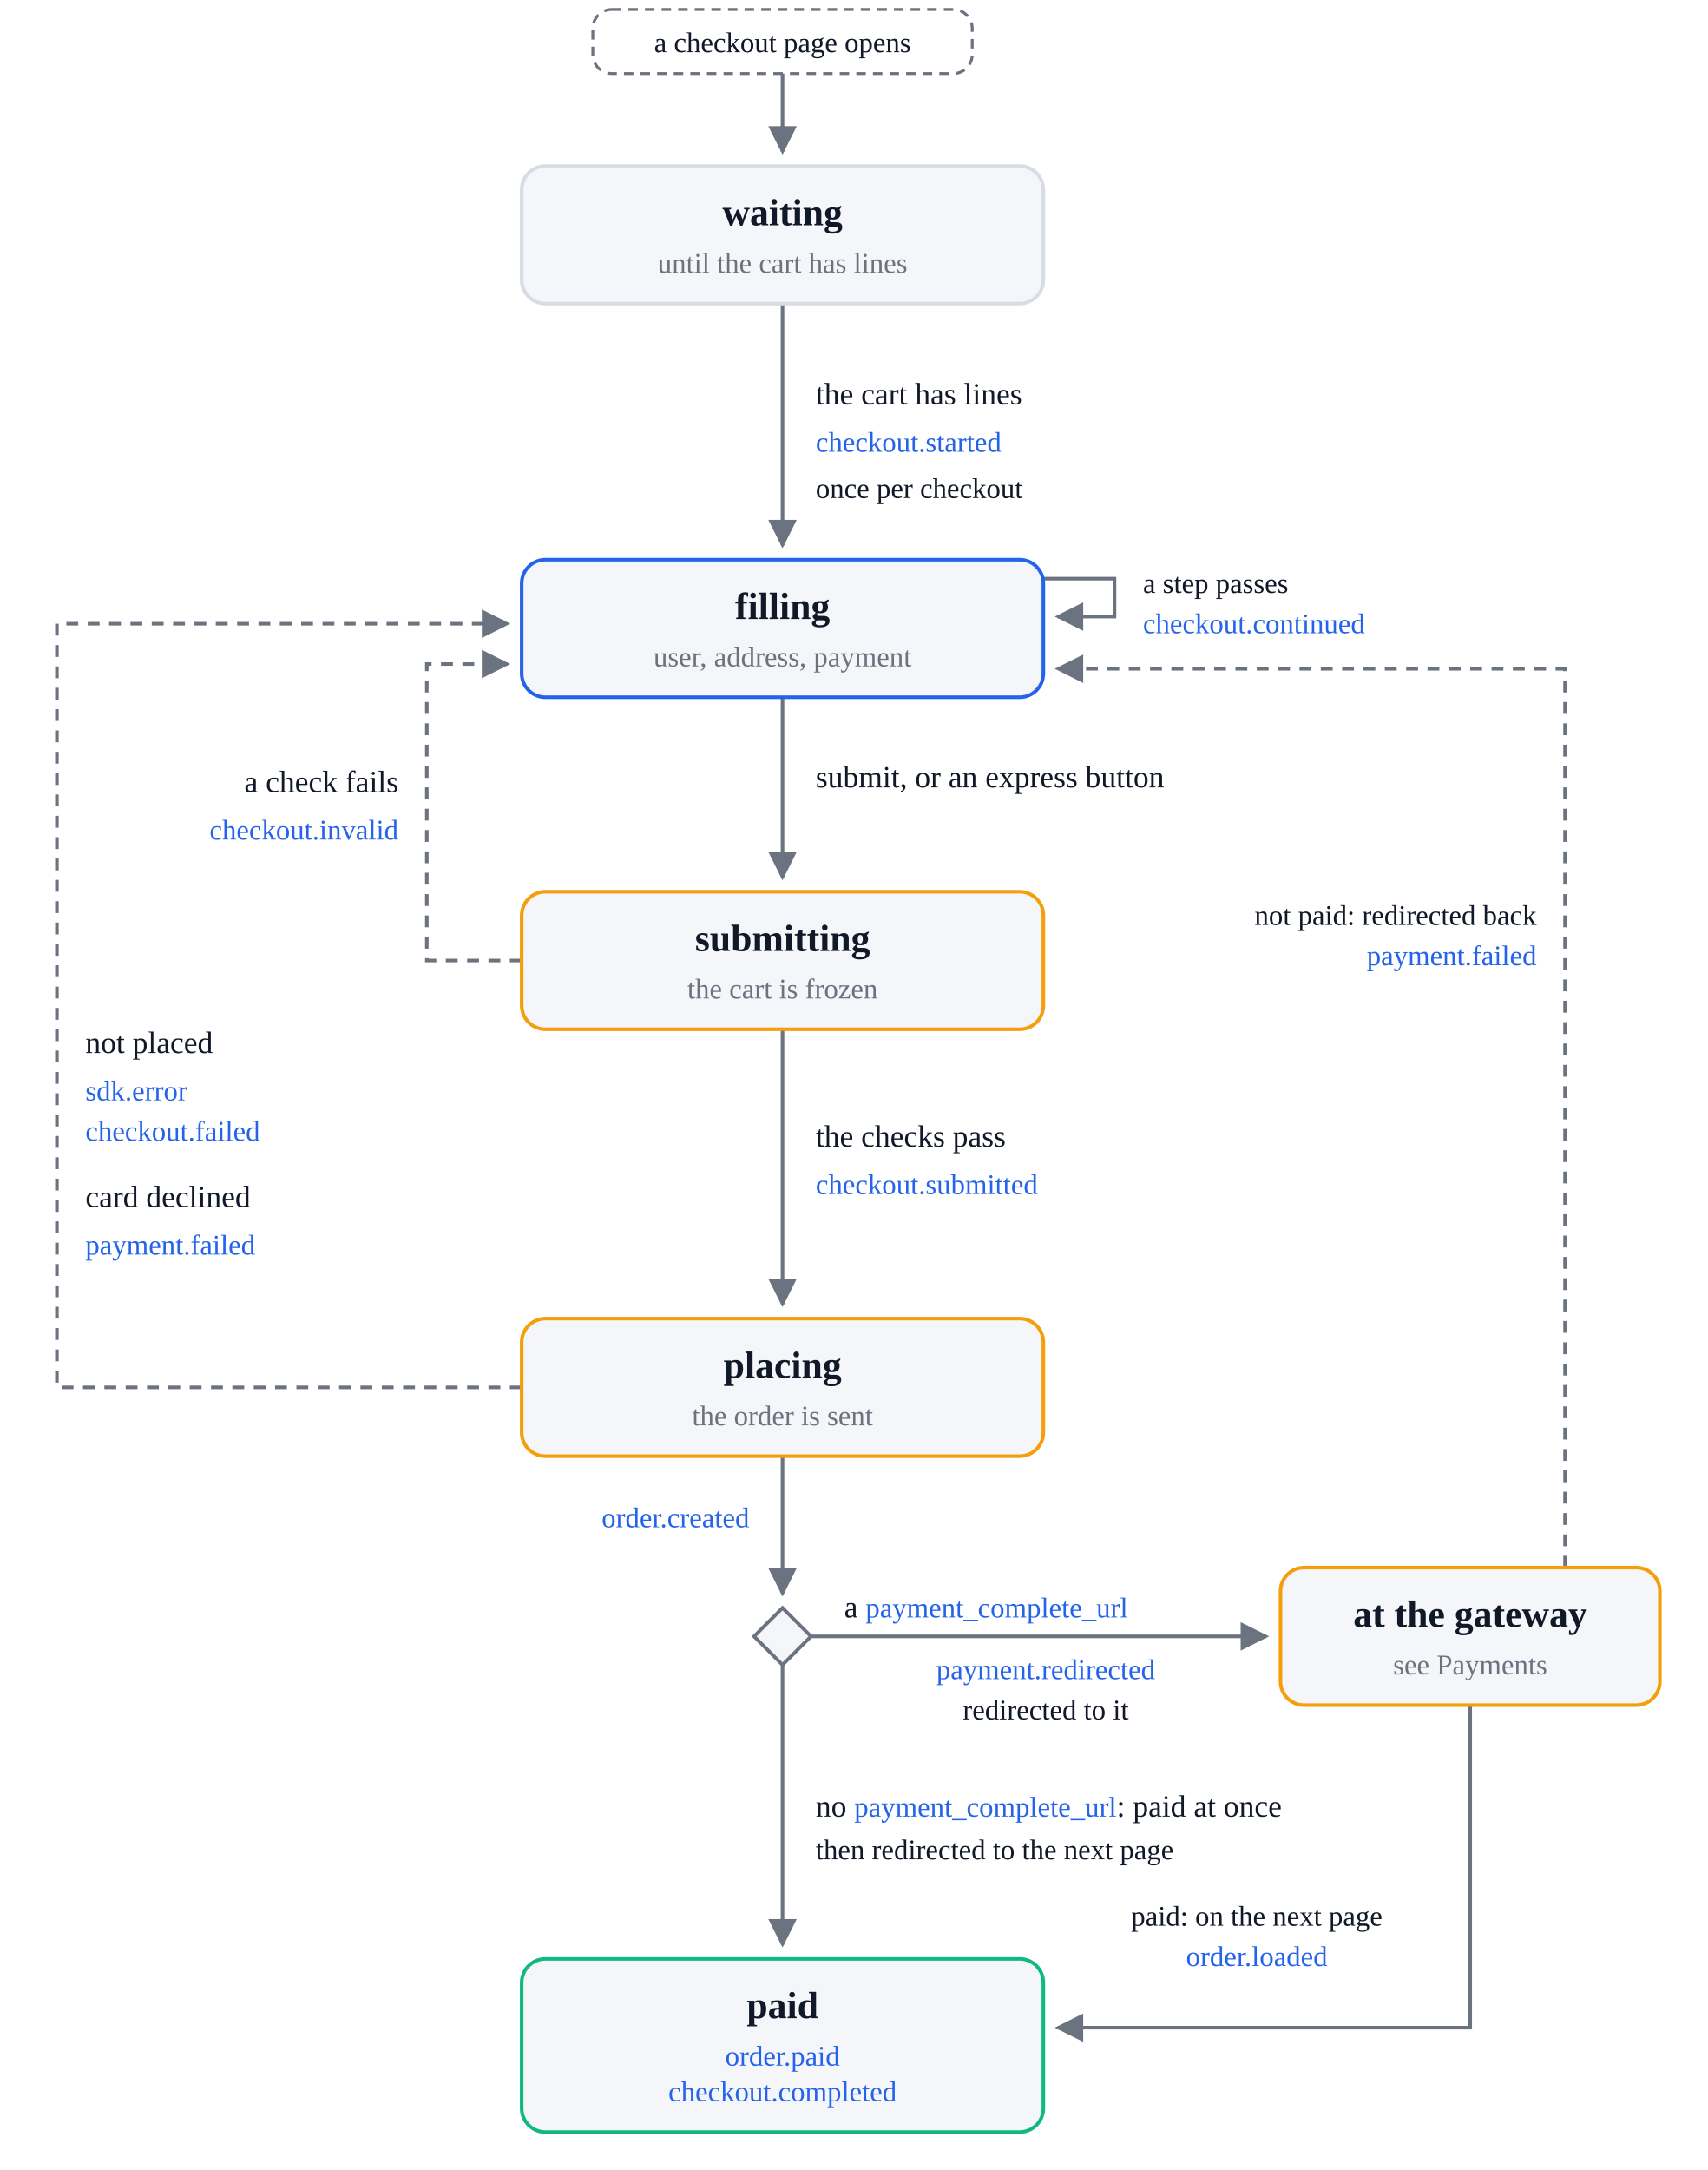
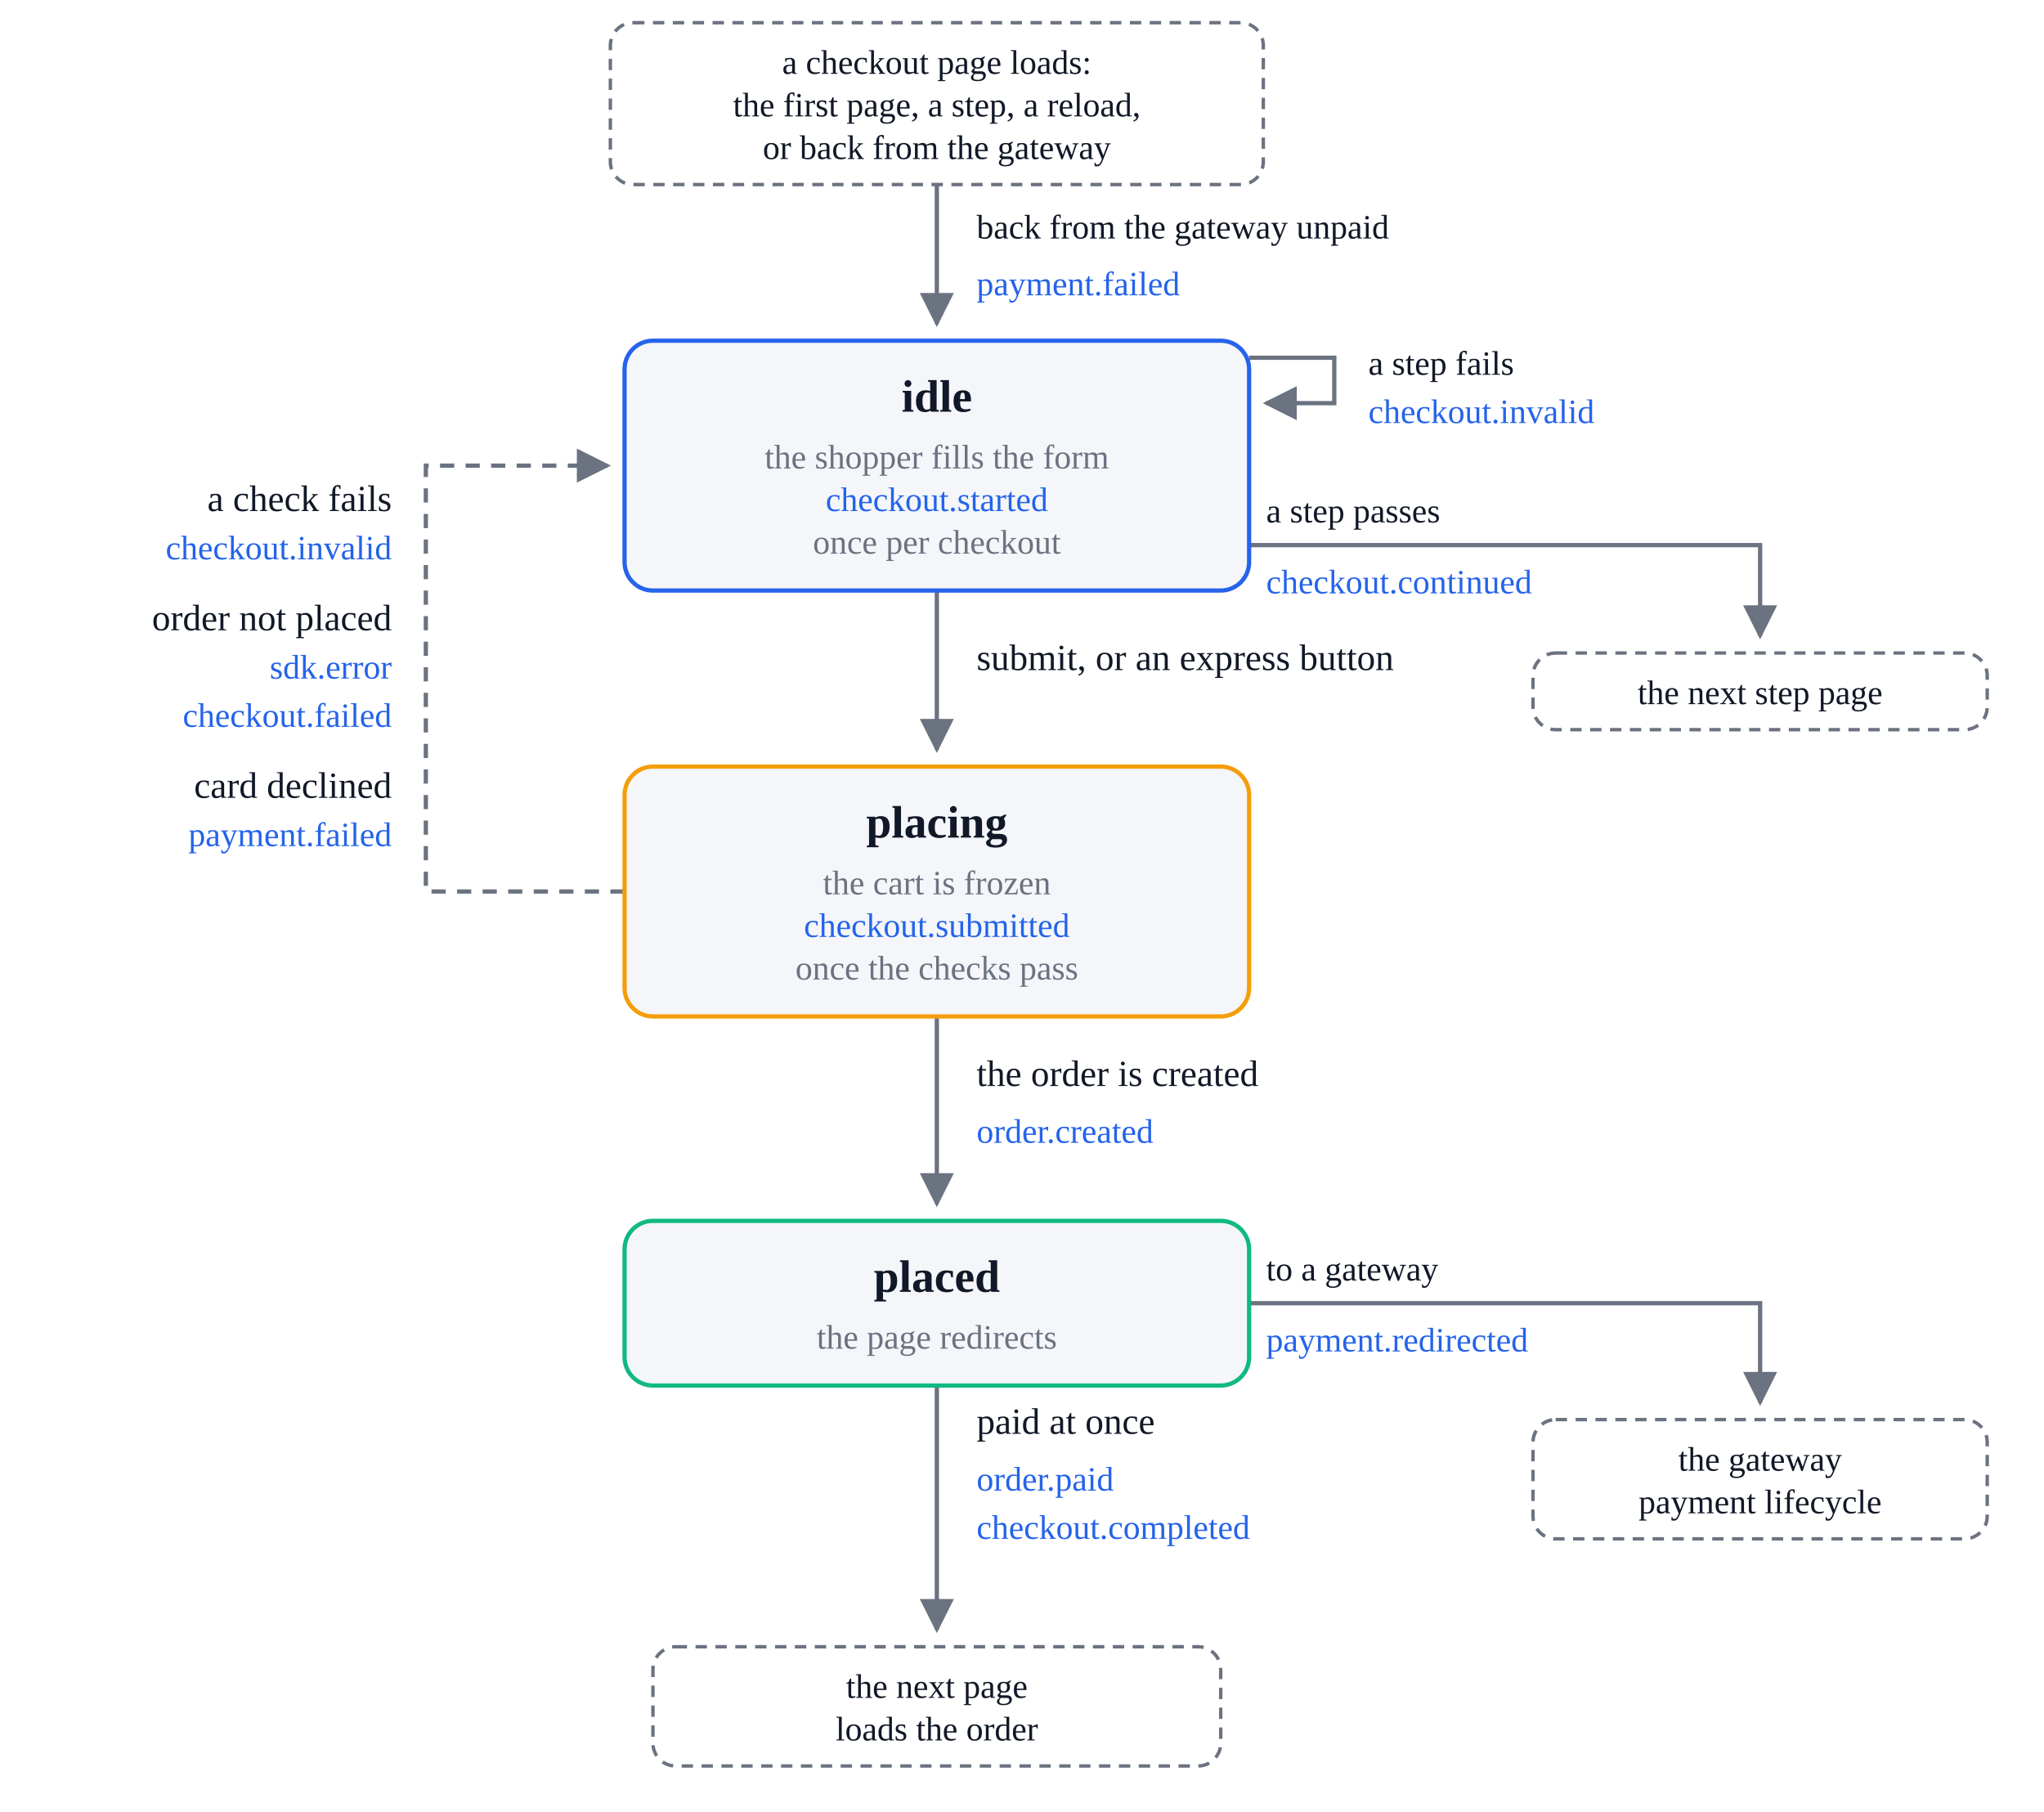
- <svg xmlns="http://www.w3.org/2000/svg" viewBox="0 0 720 915" width="720" height="915" role="img" aria-labelledby="checkout-lifecycle-title checkout-lifecycle-desc" style="font-family: var(--clean-font-body, system-ui, sans-serif)">
+ <svg xmlns="http://www.w3.org/2000/svg" viewBox="0 0 720 638" width="720" height="638" role="img" aria-labelledby="checkout-lifecycle-title checkout-lifecycle-desc" style="font-family: var(--clean-font-body, system-ui, sans-serif)">
  <defs>
    <marker id="checkout-lifecycle-arrow" viewBox="0 0 10 10" refX="9" refY="5" markerWidth="8" markerHeight="8" orient="auto-start-reverse">
      <path d="M0,0 L10,5 L0,10 z" style="fill: var(--clean-fg-muted, #6b7280)" />
    </marker>
  </defs>
  <g>
-     <rect x="250" y="4" width="160" height="27" rx="8" style="fill: none; stroke: var(--clean-fg-muted, #6b7280); stroke-width: 1.2; stroke-dasharray: 4 3" />
-     <text x="330" y="22" text-anchor="middle" style="fill: var(--clean-fg, #111827); font-size: 12px">a checkout page opens</text>
-     <path d="M330 31 V64" marker-end="url(#checkout-lifecycle-arrow)" style="fill: none; stroke: var(--clean-fg-muted, #6b7280); stroke-width: 1.5" />
-     <path d="M330 128 V230" marker-end="url(#checkout-lifecycle-arrow)" style="fill: none; stroke: var(--clean-fg-muted, #6b7280); stroke-width: 1.5" />
-     <text x="344" y="170.5" text-anchor="start" style="fill: var(--clean-fg, #111827); font-size: 13px">the cart has lines</text>
-     <text x="344" y="190.5" text-anchor="start" style="fill: var(--clean-accent, #2563eb); font-size: 12px; font-family: var(--clean-font-mono, ui-monospace, monospace)">checkout.started</text>
-     <text x="344" y="210" text-anchor="start" style="fill: var(--clean-fg, #111827); font-size: 12px">once per checkout</text>
-     <path d="M330 294 V370" marker-end="url(#checkout-lifecycle-arrow)" style="fill: none; stroke: var(--clean-fg-muted, #6b7280); stroke-width: 1.5" />
-     <text x="344" y="332" text-anchor="start" style="fill: var(--clean-fg, #111827); font-size: 13px">submit, or an express button</text>
-     <path d="M220 405 H180 V280 H214" marker-end="url(#checkout-lifecycle-arrow)" style="fill: none; stroke: var(--clean-fg-muted, #6b7280); stroke-width: 1.5; stroke-dasharray: 5 4" />
-     <text x="168" y="334" text-anchor="end" style="fill: var(--clean-fg, #111827); font-size: 13px">a check fails</text>
-     <text x="168" y="354" text-anchor="end" style="fill: var(--clean-accent, #2563eb); font-size: 12px; font-family: var(--clean-font-mono, ui-monospace, monospace)">checkout.invalid</text>
-     <path d="M330 434 V550" marker-end="url(#checkout-lifecycle-arrow)" style="fill: none; stroke: var(--clean-fg-muted, #6b7280); stroke-width: 1.5" />
-     <text x="344" y="483.5" text-anchor="start" style="fill: var(--clean-fg, #111827); font-size: 13px">the checks pass</text>
-     <text x="344" y="503.5" text-anchor="start" style="fill: var(--clean-accent, #2563eb); font-size: 12px; font-family: var(--clean-font-mono, ui-monospace, monospace)">checkout.submitted</text>
-     <path d="M220 585 H24 V263 H214" marker-end="url(#checkout-lifecycle-arrow)" style="fill: none; stroke: var(--clean-fg-muted, #6b7280); stroke-width: 1.5; stroke-dasharray: 5 4" />
-     <text x="36" y="444" text-anchor="start" style="fill: var(--clean-fg, #111827); font-size: 13px">not placed</text>
-     <text x="36" y="464" text-anchor="start" style="fill: var(--clean-accent, #2563eb); font-size: 12px; font-family: var(--clean-font-mono, ui-monospace, monospace)">sdk.error</text>
-     <text x="36" y="481" text-anchor="start" style="fill: var(--clean-accent, #2563eb); font-size: 12px; font-family: var(--clean-font-mono, ui-monospace, monospace)">checkout.failed</text>
-     <text x="36" y="509" text-anchor="start" style="fill: var(--clean-fg, #111827); font-size: 13px">card declined</text>
-     <text x="36" y="529" text-anchor="start" style="fill: var(--clean-accent, #2563eb); font-size: 12px; font-family: var(--clean-font-mono, ui-monospace, monospace)">payment.failed</text>
-     <path d="M440 244 H470 V260 H446" marker-end="url(#checkout-lifecycle-arrow)" style="fill: none; stroke: var(--clean-fg-muted, #6b7280); stroke-width: 1.5" />
-     <text x="482" y="250" text-anchor="start" style="fill: var(--clean-fg, #111827); font-size: 12px">a step passes</text>
-     <text x="482" y="267" text-anchor="start" style="fill: var(--clean-accent, #2563eb); font-size: 12px; font-family: var(--clean-font-mono, ui-monospace, monospace)">checkout.continued</text>
-     <path d="M660 661 V282 H446" marker-end="url(#checkout-lifecycle-arrow)" style="fill: none; stroke: var(--clean-fg-muted, #6b7280); stroke-width: 1.5; stroke-dasharray: 5 4" />
-     <text x="648" y="390" text-anchor="end" style="fill: var(--clean-fg, #111827); font-size: 12px">not paid: redirected back</text>
-     <text x="648" y="407" text-anchor="end" style="fill: var(--clean-accent, #2563eb); font-size: 12px; font-family: var(--clean-font-mono, ui-monospace, monospace)">payment.failed</text>
-     <path d="M330 614 V672" marker-end="url(#checkout-lifecycle-arrow)" style="fill: none; stroke: var(--clean-fg-muted, #6b7280); stroke-width: 1.5" />
-     <path d="M330 678 L342 690 L330 702 L318 690 Z" style="fill: var(--clean-bg-muted, #f4f6f9); stroke: var(--clean-fg-muted, #6b7280); stroke-width: 1.5" />
-     <text x="316" y="644" text-anchor="end" style="fill: var(--clean-accent, #2563eb); font-size: 12px; font-family: var(--clean-font-mono, ui-monospace, monospace)">order.created</text>
-     <path d="M330 702 V820" marker-end="url(#checkout-lifecycle-arrow)" style="fill: none; stroke: var(--clean-fg-muted, #6b7280); stroke-width: 1.5" />
-     <text x="344" y="766" style="fill: var(--clean-fg, #111827); font-size: 13px">no <tspan style="fill: var(--clean-accent, #2563eb); font-size: 12px; font-family: var(--clean-font-mono, ui-monospace, monospace)">payment_complete_url</tspan>: paid at once</text>
-     <text x="344" y="784" text-anchor="start" style="fill: var(--clean-fg, #111827); font-size: 12px">then redirected to the next page</text>
-     <path d="M342 690 H534" marker-end="url(#checkout-lifecycle-arrow)" style="fill: none; stroke: var(--clean-fg-muted, #6b7280); stroke-width: 1.5" />
-     <text x="356" y="682" style="fill: var(--clean-fg, #111827); font-size: 13px">a <tspan style="fill: var(--clean-accent, #2563eb); font-size: 12px; font-family: var(--clean-font-mono, ui-monospace, monospace)">payment_complete_url</tspan>
-     </text>
-     <text x="441" y="708" text-anchor="middle" style="fill: var(--clean-accent, #2563eb); font-size: 12px; font-family: var(--clean-font-mono, ui-monospace, monospace)">payment.redirected</text>
-     <text x="441" y="725" text-anchor="middle" style="fill: var(--clean-fg, #111827); font-size: 12px">redirected to it</text>
-     <path d="M620 719 V855 H446" marker-end="url(#checkout-lifecycle-arrow)" style="fill: none; stroke: var(--clean-fg-muted, #6b7280); stroke-width: 1.5" />
-     <text x="530" y="812" text-anchor="middle" style="fill: var(--clean-fg, #111827); font-size: 12px">paid: on the next page</text>
-     <text x="530" y="829" text-anchor="middle" style="fill: var(--clean-accent, #2563eb); font-size: 12px; font-family: var(--clean-font-mono, ui-monospace, monospace)">order.loaded</text>
+     <rect x="215" y="8" width="230" height="57" rx="8" style="fill: none; stroke: var(--clean-fg-muted, #6b7280); stroke-width: 1.2; stroke-dasharray: 4 3" />
+     <text x="330" y="26" text-anchor="middle" style="fill: var(--clean-fg, #111827); font-size: 12px">a checkout page loads:</text>
+     <text x="330" y="41" text-anchor="middle" style="fill: var(--clean-fg, #111827); font-size: 12px">the first page, a step, a reload,</text>
+     <text x="330" y="56" text-anchor="middle" style="fill: var(--clean-fg, #111827); font-size: 12px">or back from the gateway</text>
+     <path d="M330 65 V114" marker-end="url(#checkout-lifecycle-arrow)" style="fill: none; stroke: var(--clean-fg-muted, #6b7280); stroke-width: 1.5" />
+     <text x="344" y="84" text-anchor="start" style="fill: var(--clean-fg, #111827); font-size: 12px">back from the gateway unpaid</text>
+     <text x="344" y="104" text-anchor="start" style="fill: var(--clean-accent, #2563eb); font-size: 12px; font-family: var(--clean-font-mono, ui-monospace, monospace)">payment.failed</text>
+     <path d="M440 126 H470 V142 H446" marker-end="url(#checkout-lifecycle-arrow)" style="fill: none; stroke: var(--clean-fg-muted, #6b7280); stroke-width: 1.5" />
+     <text x="482" y="132" text-anchor="start" style="fill: var(--clean-fg, #111827); font-size: 12px">a step fails</text>
+     <text x="482" y="149" text-anchor="start" style="fill: var(--clean-accent, #2563eb); font-size: 12px; font-family: var(--clean-font-mono, ui-monospace, monospace)">checkout.invalid</text>
+     <path d="M440 192 H620 V224" marker-end="url(#checkout-lifecycle-arrow)" style="fill: none; stroke: var(--clean-fg-muted, #6b7280); stroke-width: 1.5" />
+     <text x="446" y="184" text-anchor="start" style="fill: var(--clean-fg, #111827); font-size: 12px">a step passes</text>
+     <text x="446" y="209" text-anchor="start" style="fill: var(--clean-accent, #2563eb); font-size: 12px; font-family: var(--clean-font-mono, ui-monospace, monospace)">checkout.continued</text>
+     <rect x="540" y="230" width="160" height="27" rx="8" style="fill: none; stroke: var(--clean-fg-muted, #6b7280); stroke-width: 1.2; stroke-dasharray: 4 3" />
+     <text x="620" y="248" text-anchor="middle" style="fill: var(--clean-fg, #111827); font-size: 12px">the next step page</text>
+     <path d="M330 208 V264" marker-end="url(#checkout-lifecycle-arrow)" style="fill: none; stroke: var(--clean-fg-muted, #6b7280); stroke-width: 1.5" />
+     <text x="344" y="236" text-anchor="start" style="fill: var(--clean-fg, #111827); font-size: 13px">submit, or an express button</text>
+     <path d="M220 314 H150 V164 H214" marker-end="url(#checkout-lifecycle-arrow)" style="fill: none; stroke: var(--clean-fg-muted, #6b7280); stroke-width: 1.5; stroke-dasharray: 5 4" />
+     <text x="138" y="180" text-anchor="end" style="fill: var(--clean-fg, #111827); font-size: 13px">a check fails</text>
+     <text x="138" y="197" text-anchor="end" style="fill: var(--clean-accent, #2563eb); font-size: 12px; font-family: var(--clean-font-mono, ui-monospace, monospace)">checkout.invalid</text>
+     <text x="138" y="222" text-anchor="end" style="fill: var(--clean-fg, #111827); font-size: 13px">order not placed</text>
+     <text x="138" y="239" text-anchor="end" style="fill: var(--clean-accent, #2563eb); font-size: 12px; font-family: var(--clean-font-mono, ui-monospace, monospace)">sdk.error</text>
+     <text x="138" y="256" text-anchor="end" style="fill: var(--clean-accent, #2563eb); font-size: 12px; font-family: var(--clean-font-mono, ui-monospace, monospace)">checkout.failed</text>
+     <text x="138" y="281" text-anchor="end" style="fill: var(--clean-fg, #111827); font-size: 13px">card declined</text>
+     <text x="138" y="298" text-anchor="end" style="fill: var(--clean-accent, #2563eb); font-size: 12px; font-family: var(--clean-font-mono, ui-monospace, monospace)">payment.failed</text>
+     <path d="M330 358 V424" marker-end="url(#checkout-lifecycle-arrow)" style="fill: none; stroke: var(--clean-fg-muted, #6b7280); stroke-width: 1.5" />
+     <text x="344" y="382.5" text-anchor="start" style="fill: var(--clean-fg, #111827); font-size: 13px">the order is created</text>
+     <text x="344" y="402.5" text-anchor="start" style="fill: var(--clean-accent, #2563eb); font-size: 12px; font-family: var(--clean-font-mono, ui-monospace, monospace)">order.created</text>
+     <path d="M440 459 H620 V494" marker-end="url(#checkout-lifecycle-arrow)" style="fill: none; stroke: var(--clean-fg-muted, #6b7280); stroke-width: 1.5" />
+     <text x="446" y="451" text-anchor="start" style="fill: var(--clean-fg, #111827); font-size: 12px">to a gateway</text>
+     <text x="446" y="476" text-anchor="start" style="fill: var(--clean-accent, #2563eb); font-size: 12px; font-family: var(--clean-font-mono, ui-monospace, monospace)">payment.redirected</text>
+     <rect x="540" y="500" width="160" height="42" rx="8" style="fill: none; stroke: var(--clean-fg-muted, #6b7280); stroke-width: 1.2; stroke-dasharray: 4 3" />
+     <text x="620" y="518" text-anchor="middle" style="fill: var(--clean-fg, #111827); font-size: 12px">the gateway</text>
+     <text x="620" y="533" text-anchor="middle" style="fill: var(--clean-fg, #111827); font-size: 12px">payment lifecycle</text>
+     <path d="M330 488 V574" marker-end="url(#checkout-lifecycle-arrow)" style="fill: none; stroke: var(--clean-fg-muted, #6b7280); stroke-width: 1.5" />
+     <text x="344" y="505" text-anchor="start" style="fill: var(--clean-fg, #111827); font-size: 13px">paid at once</text>
+     <text x="344" y="525" text-anchor="start" style="fill: var(--clean-accent, #2563eb); font-size: 12px; font-family: var(--clean-font-mono, ui-monospace, monospace)">order.paid</text>
+     <text x="344" y="542" text-anchor="start" style="fill: var(--clean-accent, #2563eb); font-size: 12px; font-family: var(--clean-font-mono, ui-monospace, monospace)">checkout.completed</text>
+     <rect x="230" y="580" width="200" height="42" rx="8" style="fill: none; stroke: var(--clean-fg-muted, #6b7280); stroke-width: 1.2; stroke-dasharray: 4 3" />
+     <text x="330" y="598" text-anchor="middle" style="fill: var(--clean-fg, #111827); font-size: 12px">the next page</text>
+     <text x="330" y="613" text-anchor="middle" style="fill: var(--clean-fg, #111827); font-size: 12px">loads the order</text>
  </g>
  <g text-anchor="middle">
-     <rect x="220" y="70" width="220" height="58" rx="10" style="fill: var(--clean-bg-muted, #f4f6f9); stroke: var(--clean-border, #d7dce5); stroke-width: 1.5" />
-     <text x="330" y="95" style="fill: var(--clean-fg, #111827); font-size: 16px; font-weight: 600">waiting</text>
-     <text x="330" y="115" style="fill: var(--clean-fg-muted, #6b7280); font-size: 12px">until the cart has lines</text>
-     <rect x="220" y="236" width="220" height="58" rx="10" style="fill: var(--clean-bg-muted, #f4f6f9); stroke: var(--clean-accent, #2563eb); stroke-width: 1.5" />
-     <text x="330" y="261" style="fill: var(--clean-fg, #111827); font-size: 16px; font-weight: 600">filling</text>
-     <text x="330" y="281" style="fill: var(--clean-fg-muted, #6b7280); font-size: 12px">user, address, payment</text>
-     <rect x="220" y="376" width="220" height="58" rx="10" style="fill: var(--clean-bg-muted, #f4f6f9); stroke: var(--color-amber-500, #f59e0b); stroke-width: 1.5" />
-     <text x="330" y="401" style="fill: var(--clean-fg, #111827); font-size: 16px; font-weight: 600">submitting</text>
-     <text x="330" y="421" style="fill: var(--clean-fg-muted, #6b7280); font-size: 12px">the cart is frozen</text>
-     <rect x="220" y="556" width="220" height="58" rx="10" style="fill: var(--clean-bg-muted, #f4f6f9); stroke: var(--color-amber-500, #f59e0b); stroke-width: 1.5" />
-     <text x="330" y="581" style="fill: var(--clean-fg, #111827); font-size: 16px; font-weight: 600">placing</text>
-     <text x="330" y="601" style="fill: var(--clean-fg-muted, #6b7280); font-size: 12px">the order is sent</text>
-     <rect x="220" y="826" width="220" height="73" rx="10" style="fill: var(--clean-bg-muted, #f4f6f9); stroke: var(--color-emerald-500, #10b981); stroke-width: 1.5" />
-     <text x="330" y="851" style="fill: var(--clean-fg, #111827); font-size: 16px; font-weight: 600">paid</text>
-     <text x="330" y="871" style="fill: var(--clean-accent, #2563eb); font-size: 12px; font-family: var(--clean-font-mono, ui-monospace, monospace)">order.paid</text>
-     <text x="330" y="886" style="fill: var(--clean-accent, #2563eb); font-size: 12px; font-family: var(--clean-font-mono, ui-monospace, monospace)">checkout.completed</text>
-     <rect x="540" y="661" width="160" height="58" rx="10" style="fill: var(--clean-bg-muted, #f4f6f9); stroke: var(--color-amber-500, #f59e0b); stroke-width: 1.5" />
-     <text x="620" y="686" style="fill: var(--clean-fg, #111827); font-size: 16px; font-weight: 600">at the gateway</text>
-     <text x="620" y="706" style="fill: var(--clean-fg-muted, #6b7280); font-size: 12px">see Payments</text>
+     <rect x="220" y="120" width="220" height="88" rx="10" style="fill: var(--clean-bg-muted, #f4f6f9); stroke: var(--clean-accent, #2563eb); stroke-width: 1.5" />
+     <text x="330" y="145" style="fill: var(--clean-fg, #111827); font-size: 16px; font-weight: 600">idle</text>
+     <text x="330" y="165" style="fill: var(--clean-fg-muted, #6b7280); font-size: 12px">the shopper fills the form</text>
+     <text x="330" y="180" style="fill: var(--clean-accent, #2563eb); font-size: 12px; font-family: var(--clean-font-mono, ui-monospace, monospace)">checkout.started</text>
+     <text x="330" y="195" style="fill: var(--clean-fg-muted, #6b7280); font-size: 12px">once per checkout</text>
+     <rect x="220" y="270" width="220" height="88" rx="10" style="fill: var(--clean-bg-muted, #f4f6f9); stroke: var(--color-amber-500, #f59e0b); stroke-width: 1.5" />
+     <text x="330" y="295" style="fill: var(--clean-fg, #111827); font-size: 16px; font-weight: 600">placing</text>
+     <text x="330" y="315" style="fill: var(--clean-fg-muted, #6b7280); font-size: 12px">the cart is frozen</text>
+     <text x="330" y="330" style="fill: var(--clean-accent, #2563eb); font-size: 12px; font-family: var(--clean-font-mono, ui-monospace, monospace)">checkout.submitted</text>
+     <text x="330" y="345" style="fill: var(--clean-fg-muted, #6b7280); font-size: 12px">once the checks pass</text>
+     <rect x="220" y="430" width="220" height="58" rx="10" style="fill: var(--clean-bg-muted, #f4f6f9); stroke: var(--color-emerald-500, #10b981); stroke-width: 1.5" />
+     <text x="330" y="455" style="fill: var(--clean-fg, #111827); font-size: 16px; font-weight: 600">placed</text>
+     <text x="330" y="475" style="fill: var(--clean-fg-muted, #6b7280); font-size: 12px">the page redirects</text>
  </g>
</svg>
